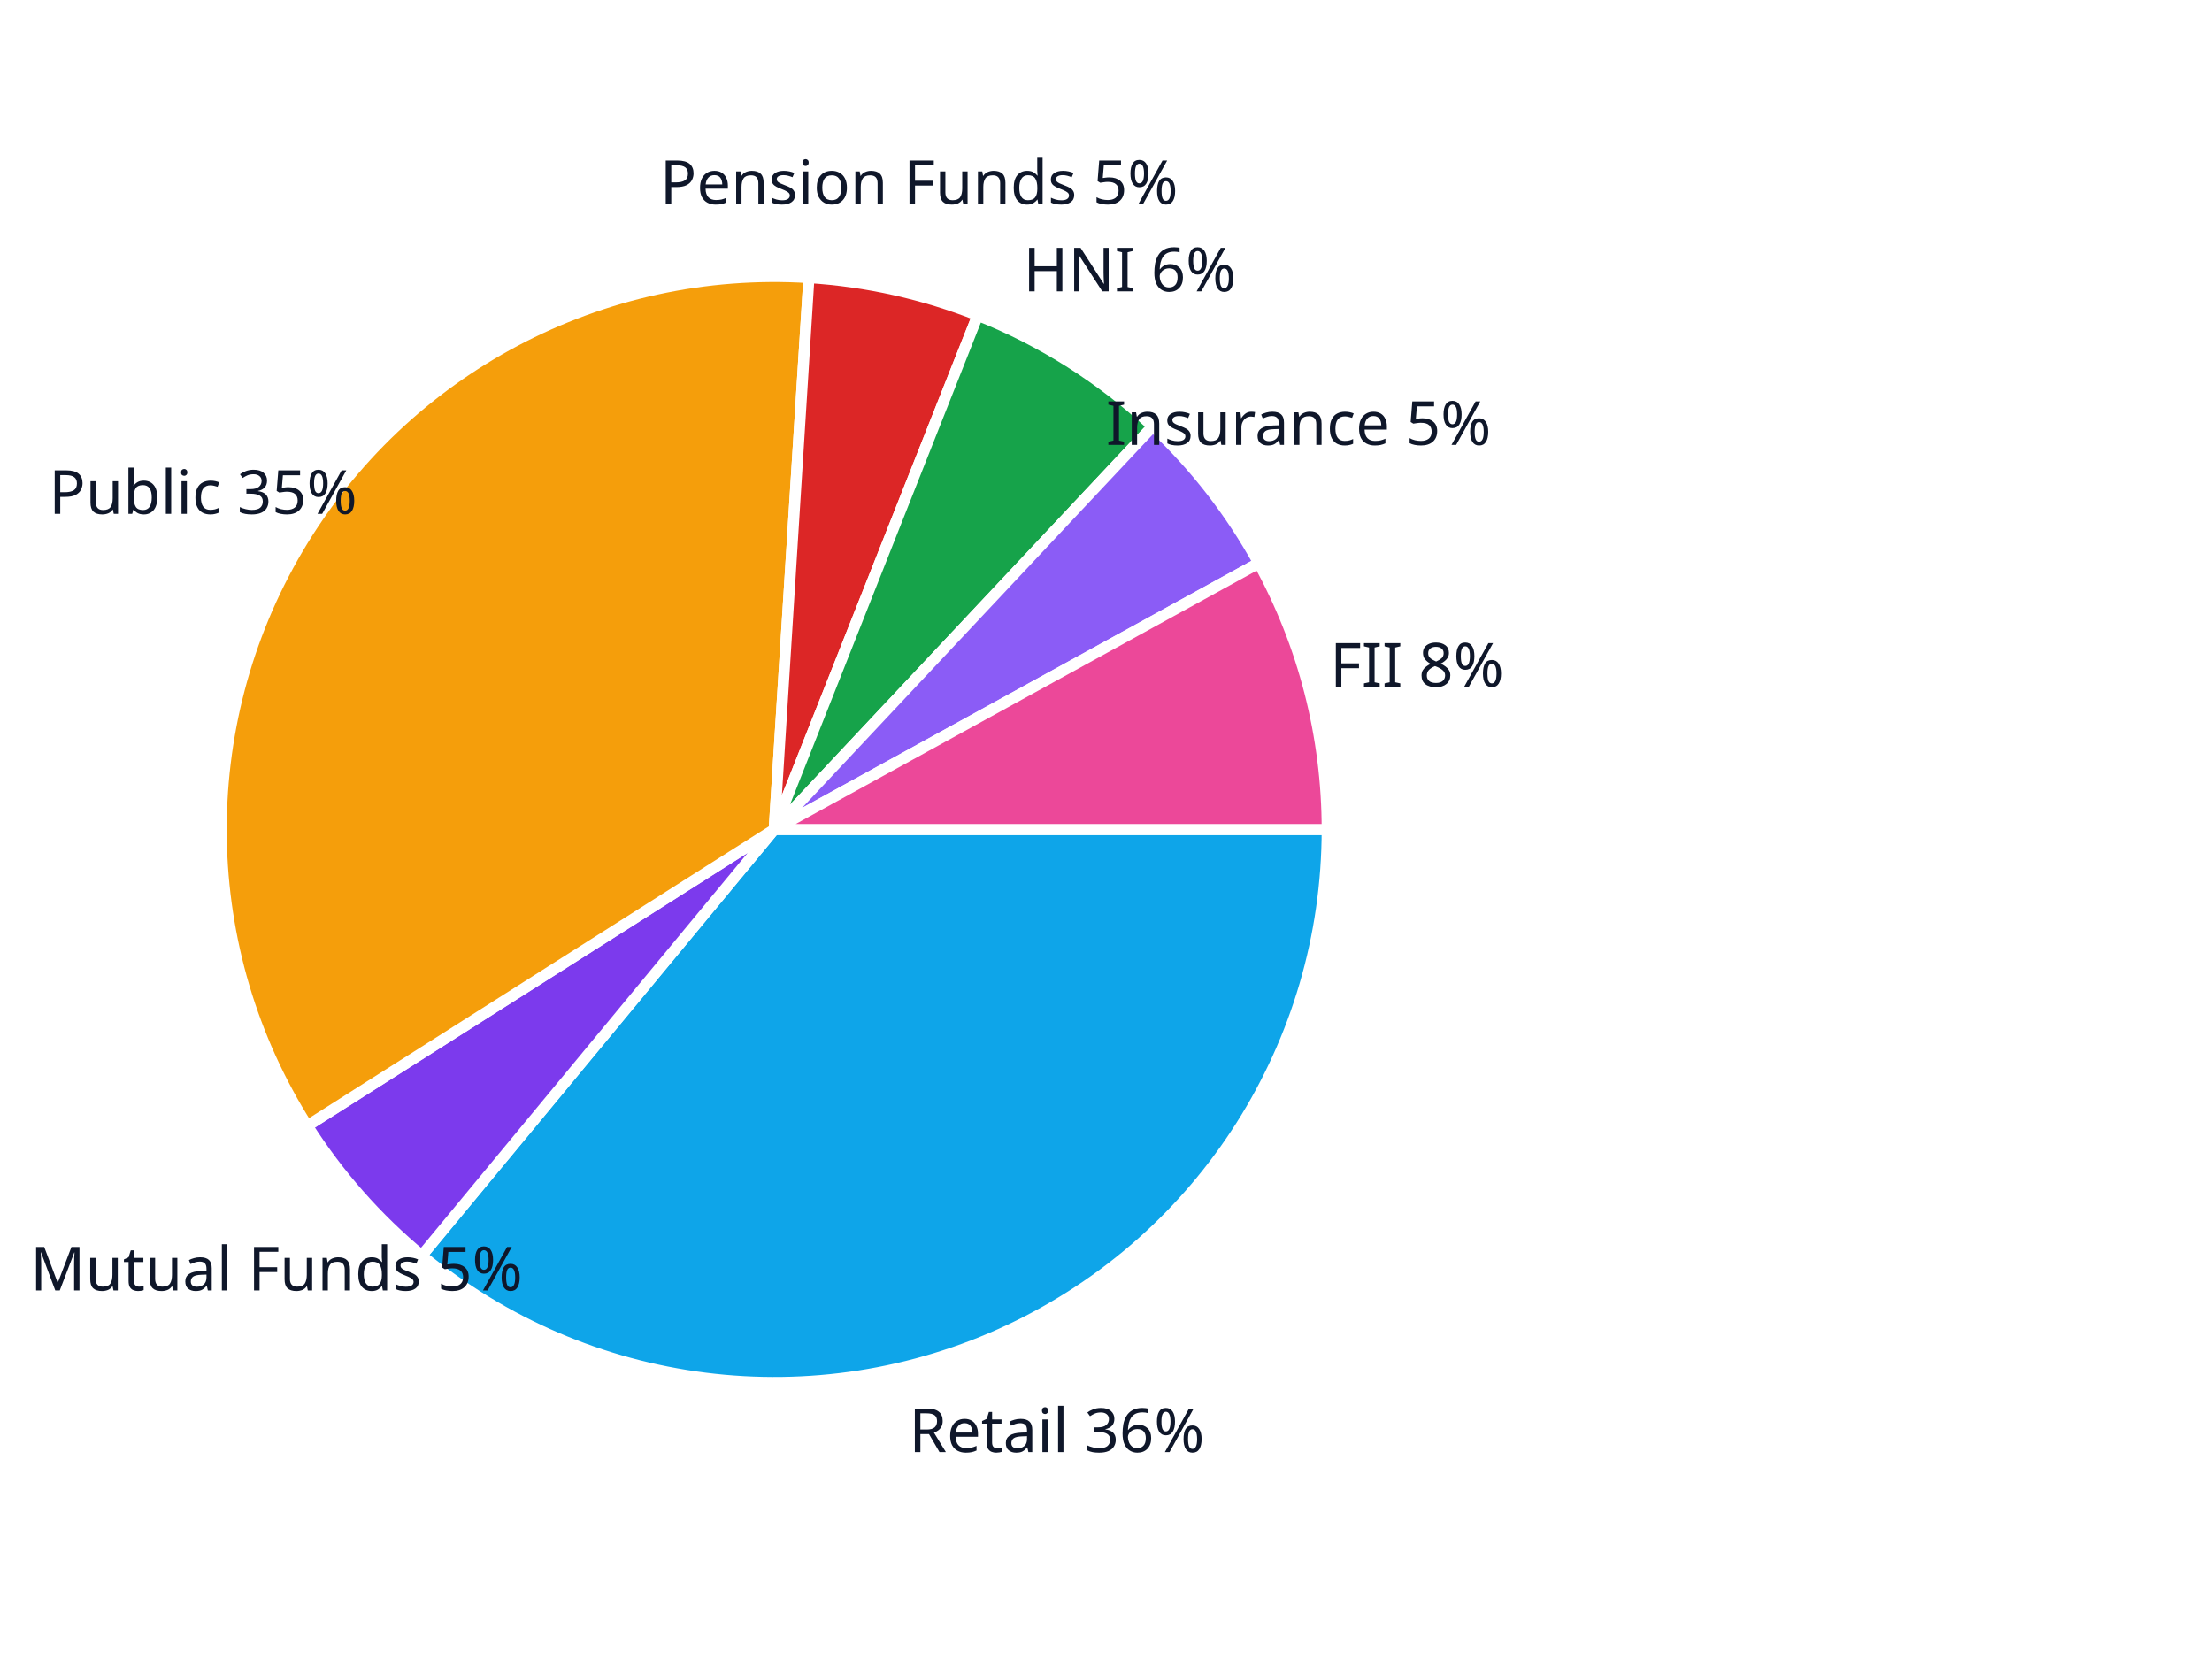
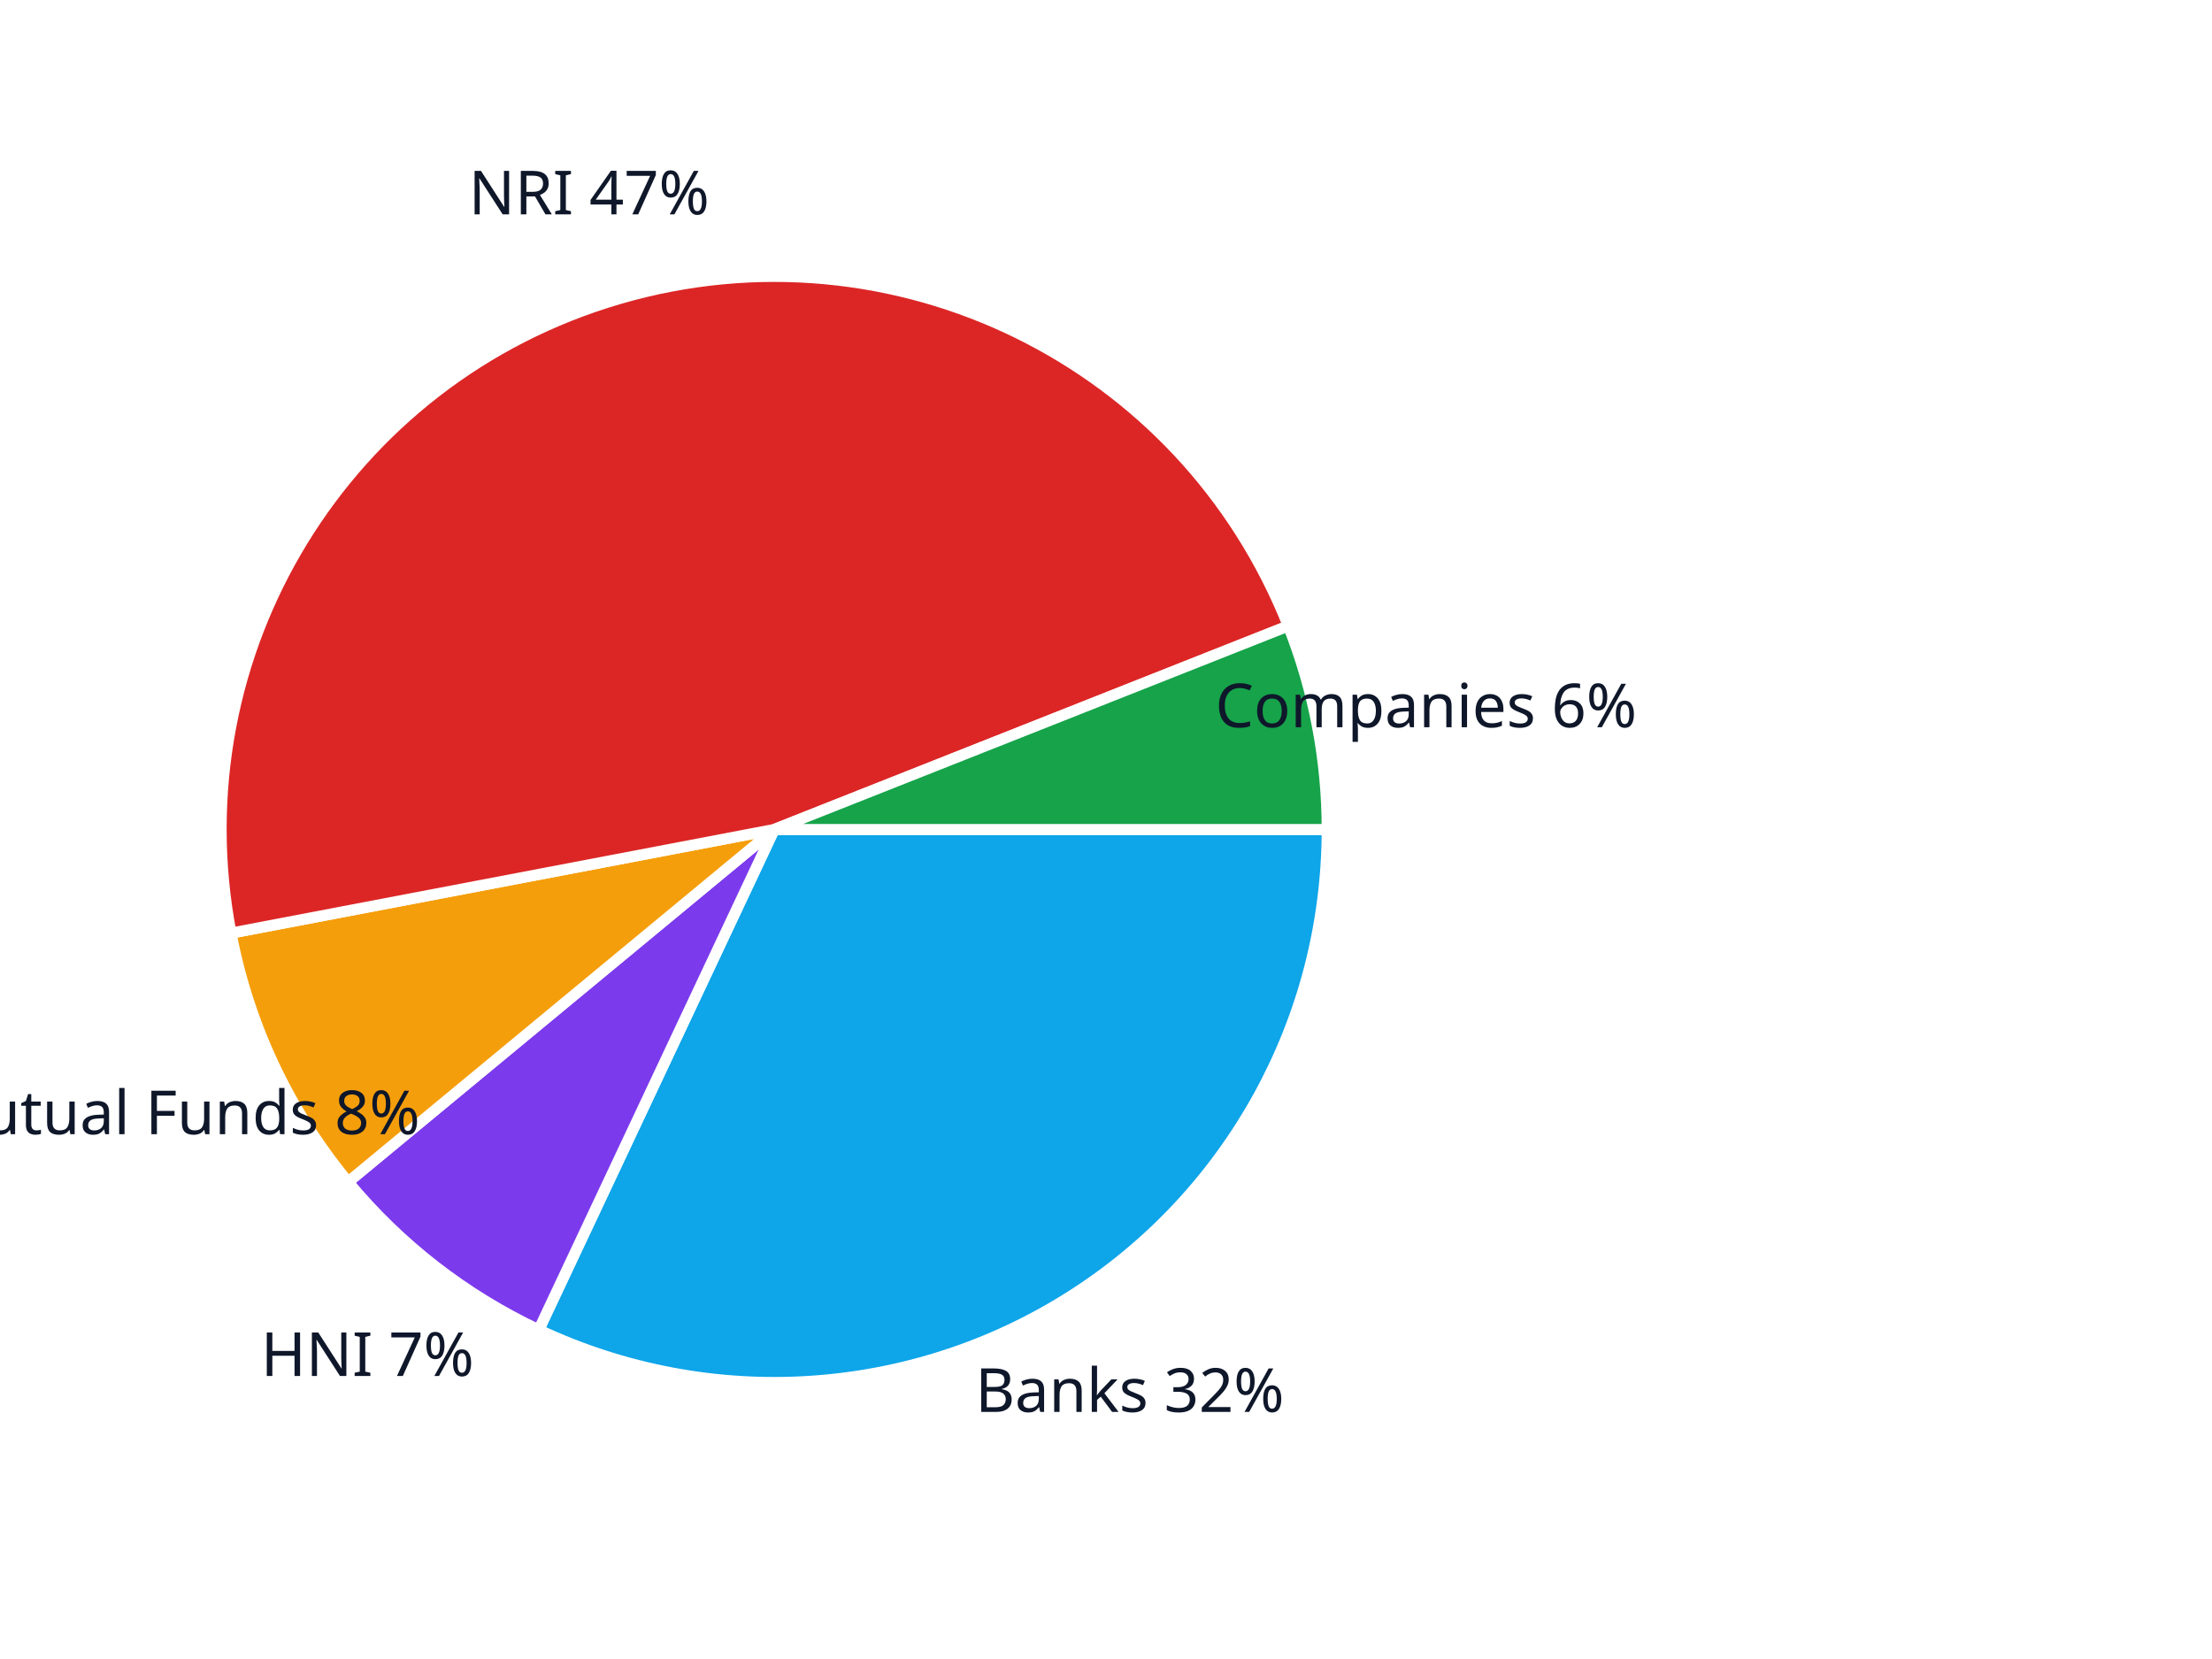
<svg xmlns="http://www.w3.org/2000/svg" viewBox="0 0 400 300">
  <rect width="400" height="300" fill="#ffffff" />
-   <path d="M 140 150 L 240 150 A 100 100 0 0 1 76.258 227.051 Z" fill="#0ea5e9" stroke="#fff" stroke-width="2" />
-   <text x="191.094" y="262.579" font-size="11" text-anchor="middle" fill="#0f172a" font-family="DM Sans,sans-serif">Retail 36%</text>
-   <path d="M 140 150 L 76.258 227.051 A 100 100 0 0 1 55.567 203.583 Z" fill="#7c3aed" stroke="#fff" stroke-width="2" />
-   <text x="49.987" y="233.357" font-size="11" text-anchor="middle" fill="#0f172a" font-family="DM Sans,sans-serif">Mutual Funds 5%</text>
-   <path d="M 140 150 L 55.567 203.583 A 100 100 0 0 1 146.279 50.197 Z" fill="#f59e0b" stroke="#fff" stroke-width="2" />
-   <text x="36.711" y="92.915" font-size="11" text-anchor="middle" fill="#0f172a" font-family="DM Sans,sans-serif">Public 35%</text>
-   <path d="M 140 150 L 146.279 50.197 A 100 100 0 0 1 176.812 57.022 Z" fill="#dc2626" stroke="#fff" stroke-width="2" />
-   <text x="166.177" y="36.89" font-size="11" text-anchor="middle" fill="#0f172a" font-family="DM Sans,sans-serif">Pension Funds 5%</text>
-   <path d="M 140 150 L 176.812 57.022 A 100 100 0 0 1 208.455 77.103 Z" fill="#16a34a" stroke="#fff" stroke-width="2" />
-   <text x="204.299" y="52.681" font-size="11" text-anchor="middle" fill="#0f172a" font-family="DM Sans,sans-serif">HNI 6%</text>
-   <path d="M 140 150 L 208.455 77.103 A 100 100 0 0 1 227.631 101.825 Z" fill="#8b5cf6" stroke="#fff" stroke-width="2" />
-   <text x="234.819" y="80.451" font-size="11" text-anchor="middle" fill="#0f172a" font-family="DM Sans,sans-serif">Insurance 5%</text>
-   <path d="M 140 150 L 227.631 101.825 A 100 100 0 0 1 240 150 Z" fill="#ec4899" stroke="#fff" stroke-width="2" />
-   <text x="256.23" y="124.157" font-size="11" text-anchor="middle" fill="#0f172a" font-family="DM Sans,sans-serif">FII 8%</text>
+   <path d="M 140 150 L 240 150 A 100 100 0 0 1 97.422 240.483 Z" fill="#0ea5e9" stroke="#fff" stroke-width="2" />
+   <text x="204.299" y="255.319" font-size="11" text-anchor="middle" fill="#0f172a" font-family="DM Sans,sans-serif">Banks 32%</text>
+   <path d="M 140 150 L 97.422 240.483 A 100 100 0 0 1 62.949 213.742 Z" fill="#7c3aed" stroke="#fff" stroke-width="2" />
+   <text x="66.451" y="248.819" font-size="11" text-anchor="middle" fill="#0f172a" font-family="DM Sans,sans-serif">HNI 7%</text>
+   <path d="M 140 150 L 62.949 213.742 A 100 100 0 0 1 41.771 168.738 Z" fill="#f59e0b" stroke="#fff" stroke-width="2" />
+   <text x="31.421" y="205.094" font-size="11" text-anchor="middle" fill="#0f172a" font-family="DM Sans,sans-serif">Mutual Funds 8%</text>
+   <path d="M 140 150 L 41.771 168.738 A 100 100 0 0 1 232.978 113.188 Z" fill="#dc2626" stroke="#fff" stroke-width="2" />
+   <text x="106.521" y="38.765" font-size="11" text-anchor="middle" fill="#0f172a" font-family="DM Sans,sans-serif">NRI 47%</text>
+   <path d="M 140 150 L 232.978 113.188 A 100 100 0 0 1 240 150 Z" fill="#16a34a" stroke="#fff" stroke-width="2" />
+   <text x="257.874" y="131.514" font-size="11" text-anchor="middle" fill="#0f172a" font-family="DM Sans,sans-serif">Companies 6%</text>
</svg>
